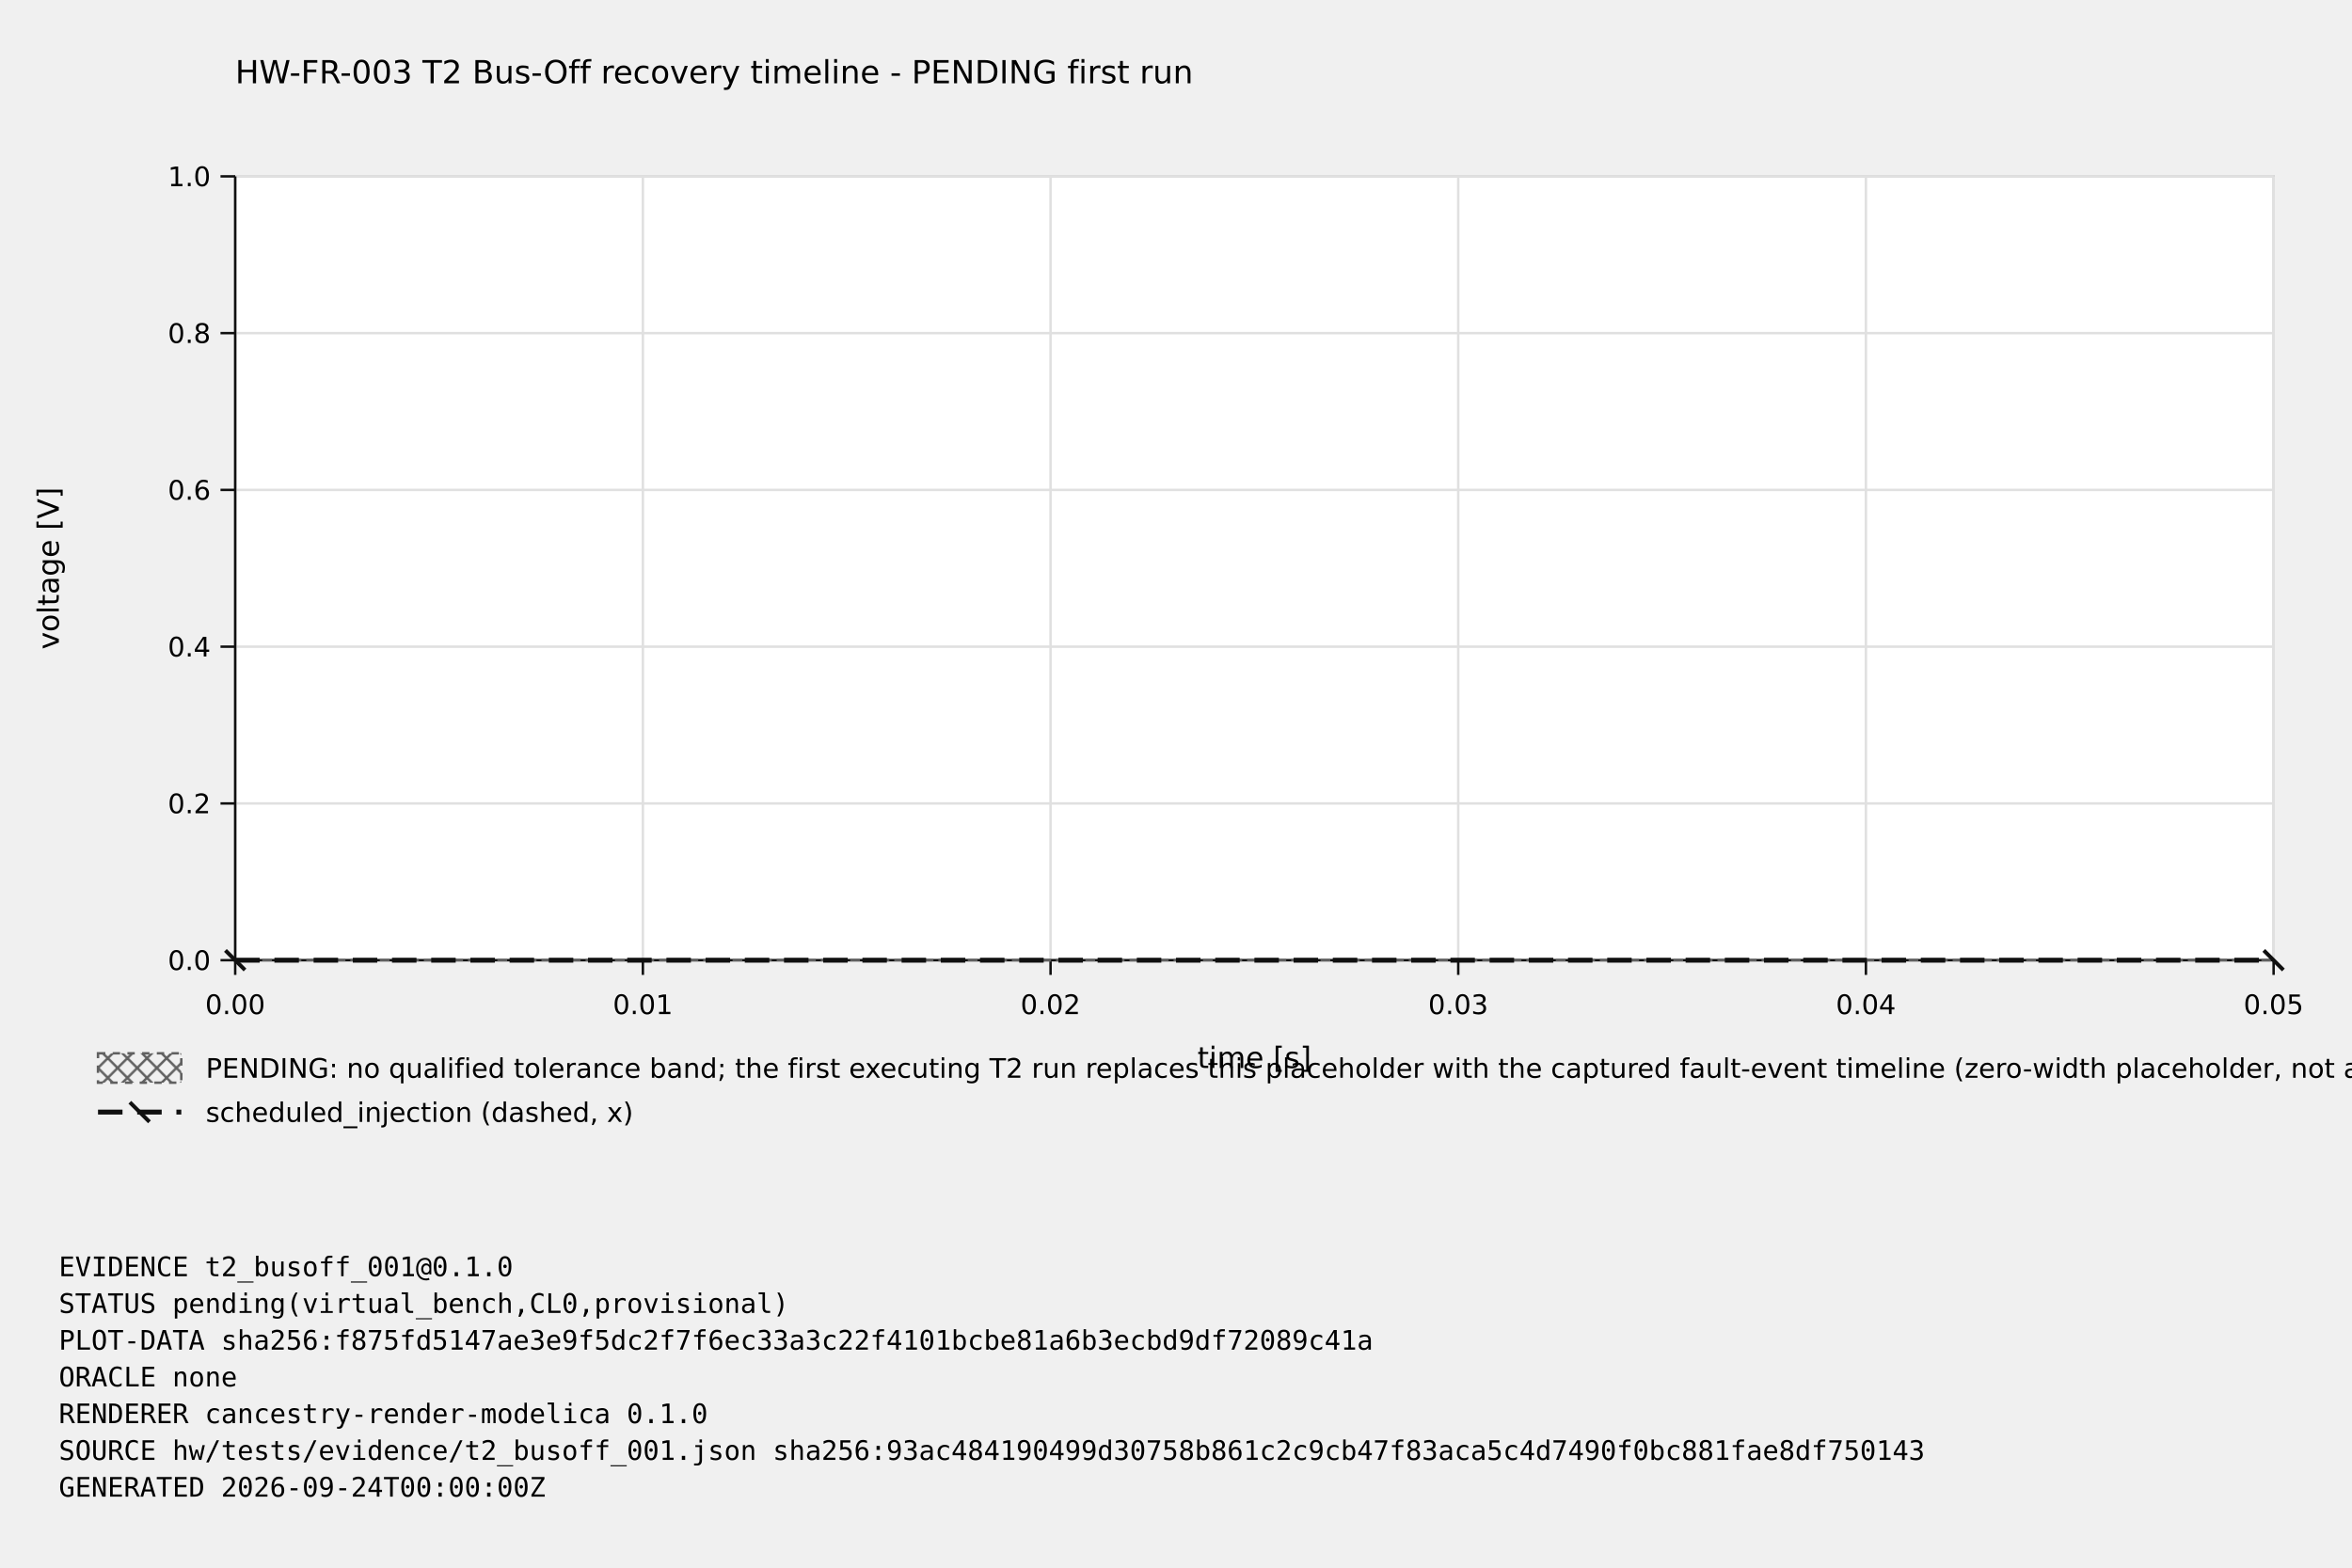
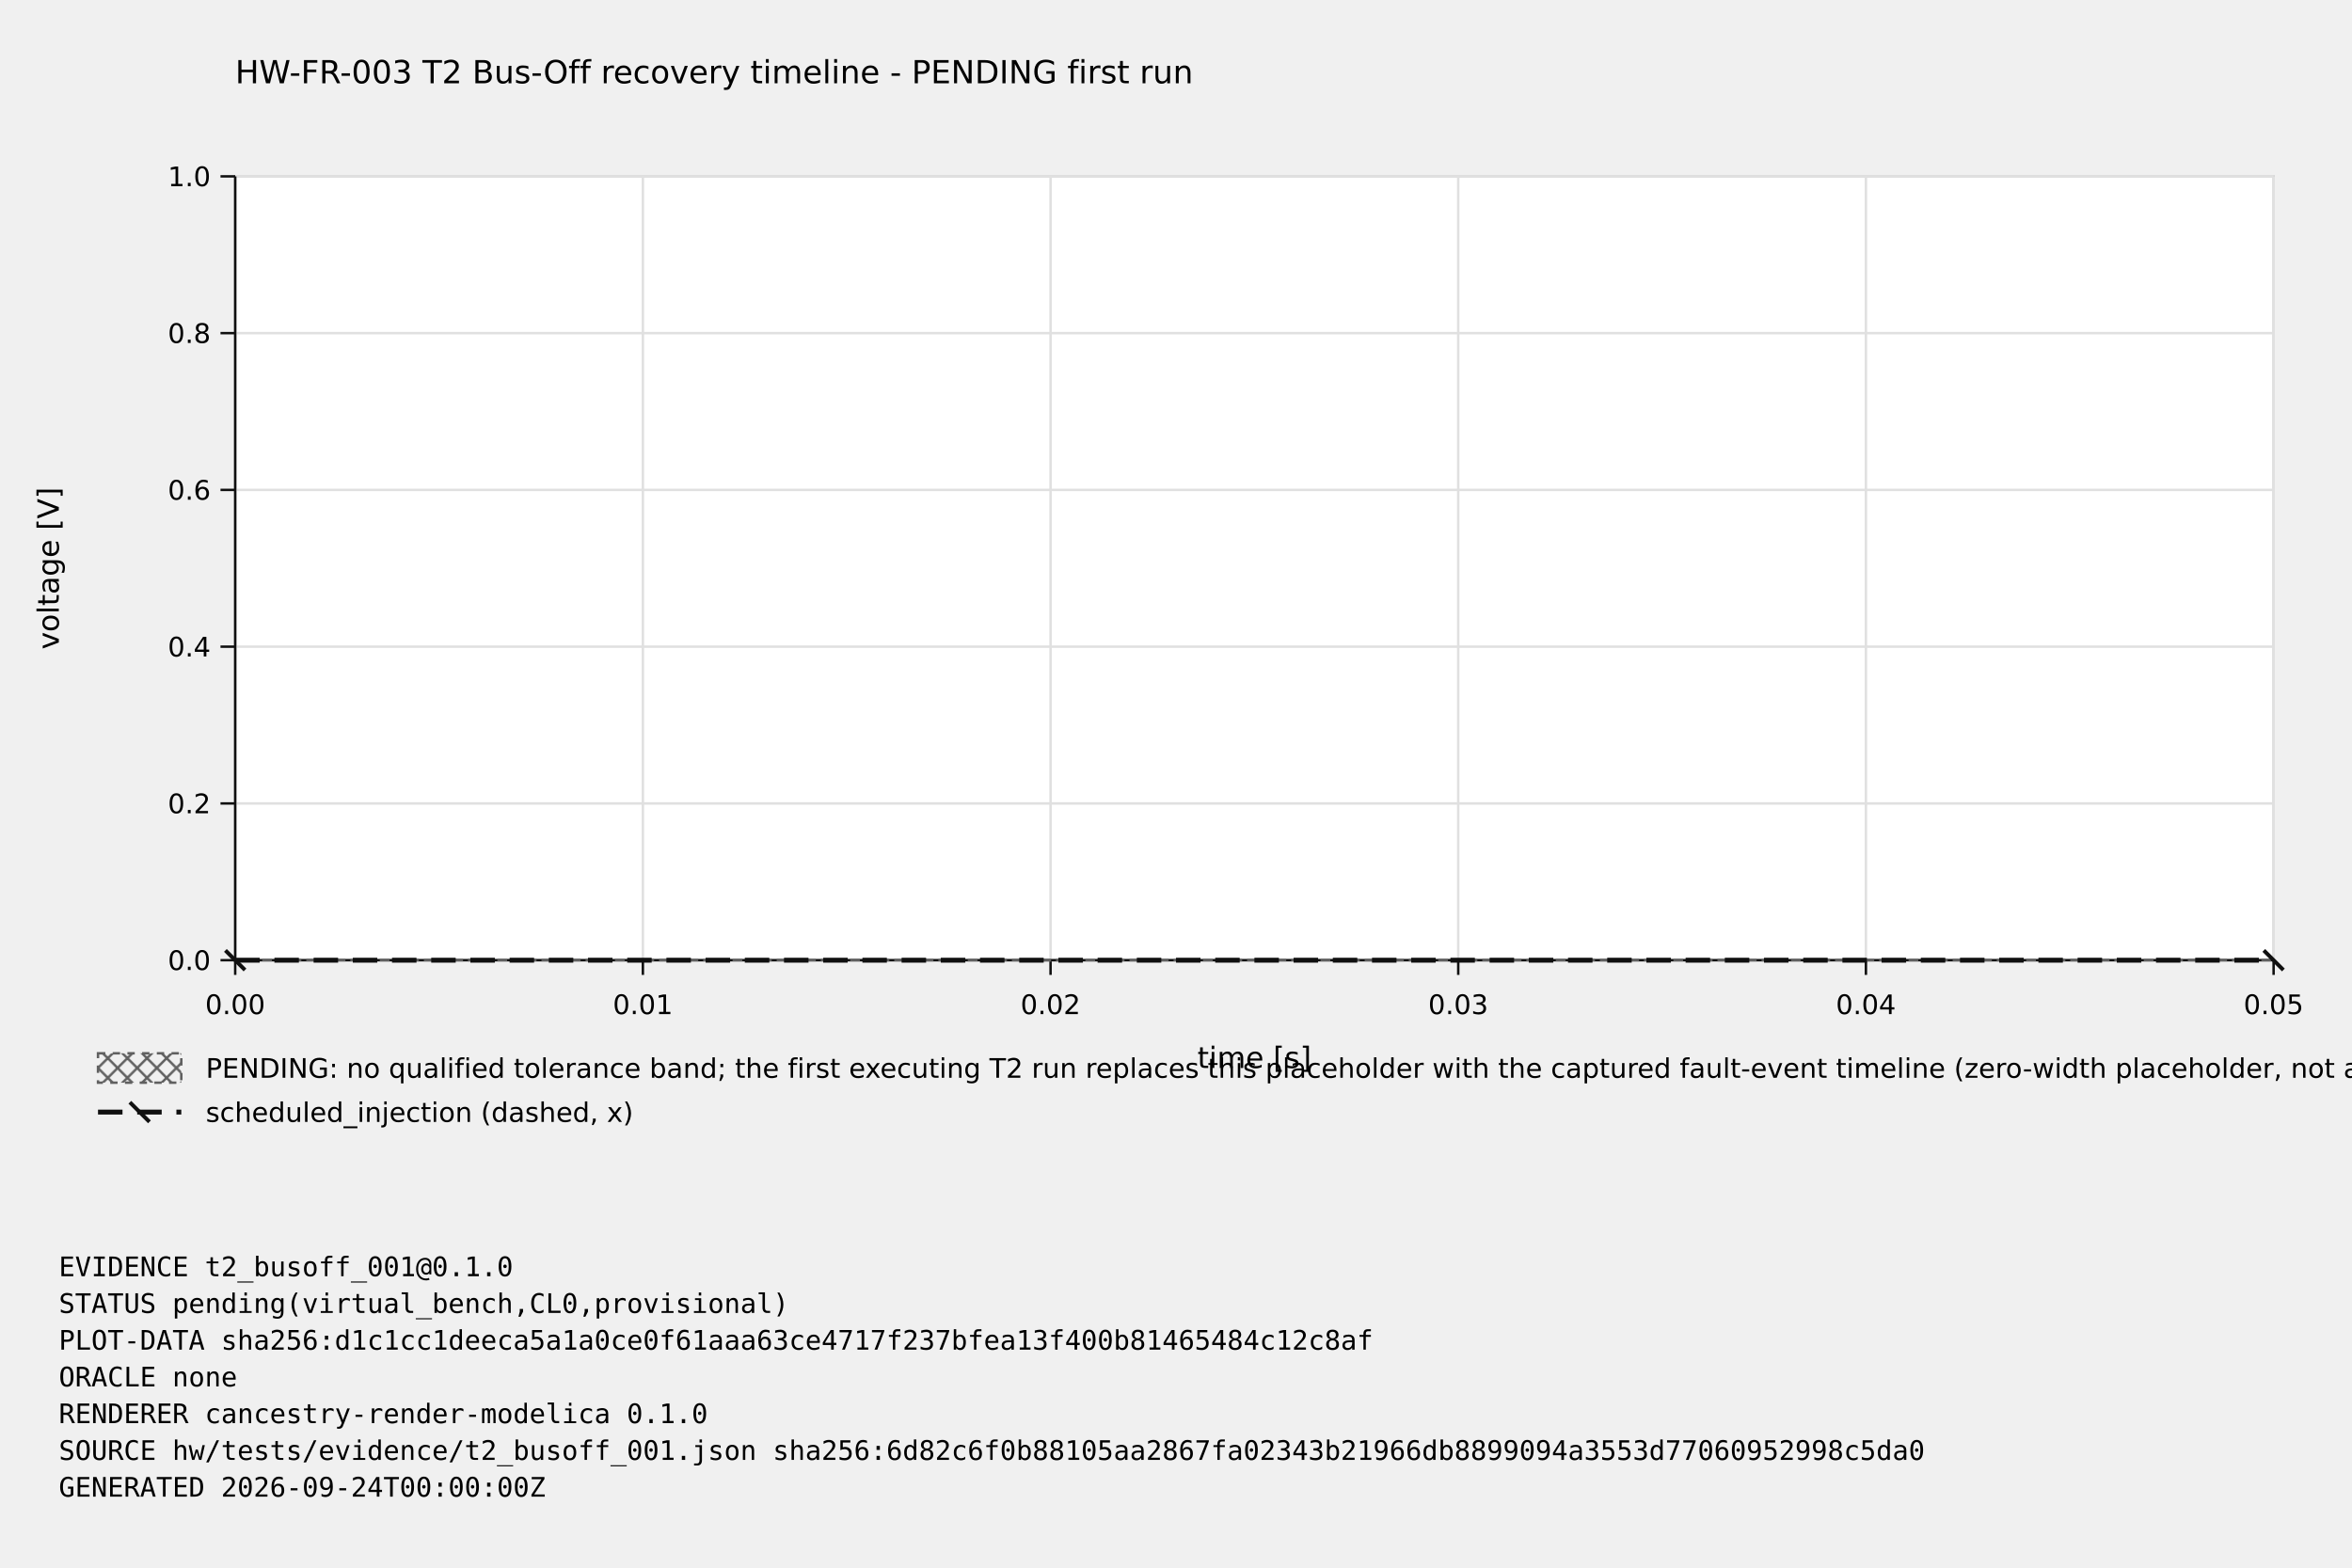
<svg xmlns="http://www.w3.org/2000/svg" width="960" height="640" viewBox="0 0 960 640" role="img" aria-labelledby="t2_busoff_001-title t2_busoff_001-desc">
  <defs>
    <pattern id="hatch-0" width="8" height="8" patternUnits="userSpaceOnUse">
      <line x1="0" y1="0" x2="8" y2="8" stroke="#606060" stroke-width="1" />
      <line x1="8" y1="0" x2="0" y2="8" stroke="#606060" stroke-width="1" />
    </pattern>
  </defs>
  <rect x="96" y="72" width="832" height="320" fill="#ffffff" stroke="#d0d0d0" />
  <line x1="96.000" y1="72" x2="96.000" y2="392" stroke="#e0e0e0" />
  <line x1="96.000" y1="392" x2="96.000" y2="398" stroke="#101010" />
  <text x="96.000" y="414" text-anchor="middle" font-family="DejaVu Sans, sans-serif" font-size="11">0.00</text>
  <line x1="262.400" y1="72" x2="262.400" y2="392" stroke="#e0e0e0" />
  <line x1="262.400" y1="392" x2="262.400" y2="398" stroke="#101010" />
  <text x="262.400" y="414" text-anchor="middle" font-family="DejaVu Sans, sans-serif" font-size="11">0.01</text>
  <line x1="428.800" y1="72" x2="428.800" y2="392" stroke="#e0e0e0" />
  <line x1="428.800" y1="392" x2="428.800" y2="398" stroke="#101010" />
  <text x="428.800" y="414" text-anchor="middle" font-family="DejaVu Sans, sans-serif" font-size="11">0.02</text>
  <line x1="595.200" y1="72" x2="595.200" y2="392" stroke="#e0e0e0" />
  <line x1="595.200" y1="392" x2="595.200" y2="398" stroke="#101010" />
  <text x="595.200" y="414" text-anchor="middle" font-family="DejaVu Sans, sans-serif" font-size="11">0.03</text>
  <line x1="761.600" y1="72" x2="761.600" y2="392" stroke="#e0e0e0" />
  <line x1="761.600" y1="392" x2="761.600" y2="398" stroke="#101010" />
  <text x="761.600" y="414" text-anchor="middle" font-family="DejaVu Sans, sans-serif" font-size="11">0.04</text>
  <line x1="928.000" y1="72" x2="928.000" y2="392" stroke="#e0e0e0" />
  <line x1="928.000" y1="392" x2="928.000" y2="398" stroke="#101010" />
  <text x="928.000" y="414" text-anchor="middle" font-family="DejaVu Sans, sans-serif" font-size="11">0.05</text>
  <line x1="96" y1="392.000" x2="928" y2="392.000" stroke="#e0e0e0" />
  <line x1="90" y1="392.000" x2="96" y2="392.000" stroke="#101010" />
  <text x="86" y="396.000" text-anchor="end" font-family="DejaVu Sans, sans-serif" font-size="11">0.0</text>
  <line x1="96" y1="328.000" x2="928" y2="328.000" stroke="#e0e0e0" />
  <line x1="90" y1="328.000" x2="96" y2="328.000" stroke="#101010" />
  <text x="86" y="332.000" text-anchor="end" font-family="DejaVu Sans, sans-serif" font-size="11">0.2</text>
  <line x1="96" y1="264.000" x2="928" y2="264.000" stroke="#e0e0e0" />
  <line x1="90" y1="264.000" x2="96" y2="264.000" stroke="#101010" />
  <text x="86" y="268.000" text-anchor="end" font-family="DejaVu Sans, sans-serif" font-size="11">0.4</text>
  <line x1="96" y1="200.000" x2="928" y2="200.000" stroke="#e0e0e0" />
  <line x1="90" y1="200.000" x2="96" y2="200.000" stroke="#101010" />
  <text x="86" y="204.000" text-anchor="end" font-family="DejaVu Sans, sans-serif" font-size="11">0.6</text>
  <line x1="96" y1="136.000" x2="928" y2="136.000" stroke="#e0e0e0" />
  <line x1="90" y1="136.000" x2="96" y2="136.000" stroke="#101010" />
  <text x="86" y="140.000" text-anchor="end" font-family="DejaVu Sans, sans-serif" font-size="11">0.8</text>
  <line x1="96" y1="72.000" x2="928" y2="72.000" stroke="#e0e0e0" />
  <line x1="90" y1="72.000" x2="96" y2="72.000" stroke="#101010" />
  <text x="86" y="76.000" text-anchor="end" font-family="DejaVu Sans, sans-serif" font-size="11">1.0</text>
  <line x1="96" y1="392" x2="928" y2="392" stroke="#101010" />
  <line x1="96" y1="72" x2="96" y2="392" stroke="#101010" />
  <text x="512" y="436" text-anchor="middle" font-family="DejaVu Sans, sans-serif" font-size="12">time [s]</text>
  <text x="24" y="232" text-anchor="middle" font-family="DejaVu Sans, sans-serif" font-size="12" transform="rotate(-90 24 232)">voltage [V]</text>
  <polygon points="96.000,392.000 928.000,392.000 928.000,392.000 96.000,392.000" fill="url(#hatch-0)" stroke="#606060" stroke-width="1" stroke-dasharray="3 3" />
  <polyline points="96.000,392.000 137.600,392.000 179.200,392.000 262.400,392.000 928.000,392.000" fill="none" stroke="#101010" stroke-width="2" stroke-dasharray="10 6" />
  <path d="M92.000,388.000 L100.000,396.000" stroke="#101010" stroke-width="1.6" />
  <path d="M924.000,388.000 L932.000,396.000" stroke="#101010" stroke-width="1.6" />
  <text x="96" y="34" font-family="DejaVu Sans, sans-serif" font-size="13">HW-FR-003 T2 Bus-Off recovery timeline - PENDING first run</text>
  <g transform="translate(40,436)">
    <rect x="0" y="-6" width="34" height="12" fill="url(#hatch-0)" stroke="#606060" stroke-dasharray="3 3" />
    <text x="44" y="4" font-family="DejaVu Sans, sans-serif" font-size="11">PENDING: no qualified tolerance band; the first executing T2 run replaces this placeholder with the captured fault-event timeline (zero-width placeholder, not a tolerance claim)</text>
  </g>
  <g transform="translate(40,454)">
    <line x1="0" y1="0" x2="34" y2="0" stroke="#101010" stroke-width="2" stroke-dasharray="10 6" />
    <path d="M13.000,-4.000 L21.000,4.000" stroke="#101010" stroke-width="1.6" />
    <text x="44" y="4" font-family="DejaVu Sans, sans-serif" font-size="11">scheduled_injection (dashed, x)</text>
  </g>
  <text x="24" y="521" font-family="DejaVu Sans Mono, monospace" font-size="11">EVIDENCE  t2_busoff_001@0.1.0</text>
  <text x="24" y="536" font-family="DejaVu Sans Mono, monospace" font-size="11">STATUS  pending(virtual_bench,CL0,provisional)</text>
-   <text x="24" y="551" font-family="DejaVu Sans Mono, monospace" font-size="11">PLOT-DATA  sha256:f875fd5147ae3e9f5dc2f7f6ec33a3c22f4101bcbe81a6b3ecbd9df72089c41a</text>
+   <text x="24" y="551" font-family="DejaVu Sans Mono, monospace" font-size="11">PLOT-DATA  sha256:d1c1cc1deeca5a1a0ce0f61aaa63ce4717f237bfea13f400b81465484c12c8af</text>
  <text x="24" y="566" font-family="DejaVu Sans Mono, monospace" font-size="11">ORACLE  none</text>
  <text x="24" y="581" font-family="DejaVu Sans Mono, monospace" font-size="11">RENDERER  cancestry-render-modelica 0.1.0</text>
-   <text x="24" y="596" font-family="DejaVu Sans Mono, monospace" font-size="11">SOURCE  hw/tests/evidence/t2_busoff_001.json sha256:93ac484190499d30758b861c2c9cb47f83aca5c4d7490f0bc881fae8df750143</text>
+   <text x="24" y="596" font-family="DejaVu Sans Mono, monospace" font-size="11">SOURCE  hw/tests/evidence/t2_busoff_001.json sha256:6d82c6f0b88105aa2867fa02343b21966db8899094a3553d77060952998c5da0</text>
  <text x="24" y="611" font-family="DejaVu Sans Mono, monospace" font-size="11">GENERATED  2026-09-24T00:00:00Z</text>
</svg>
